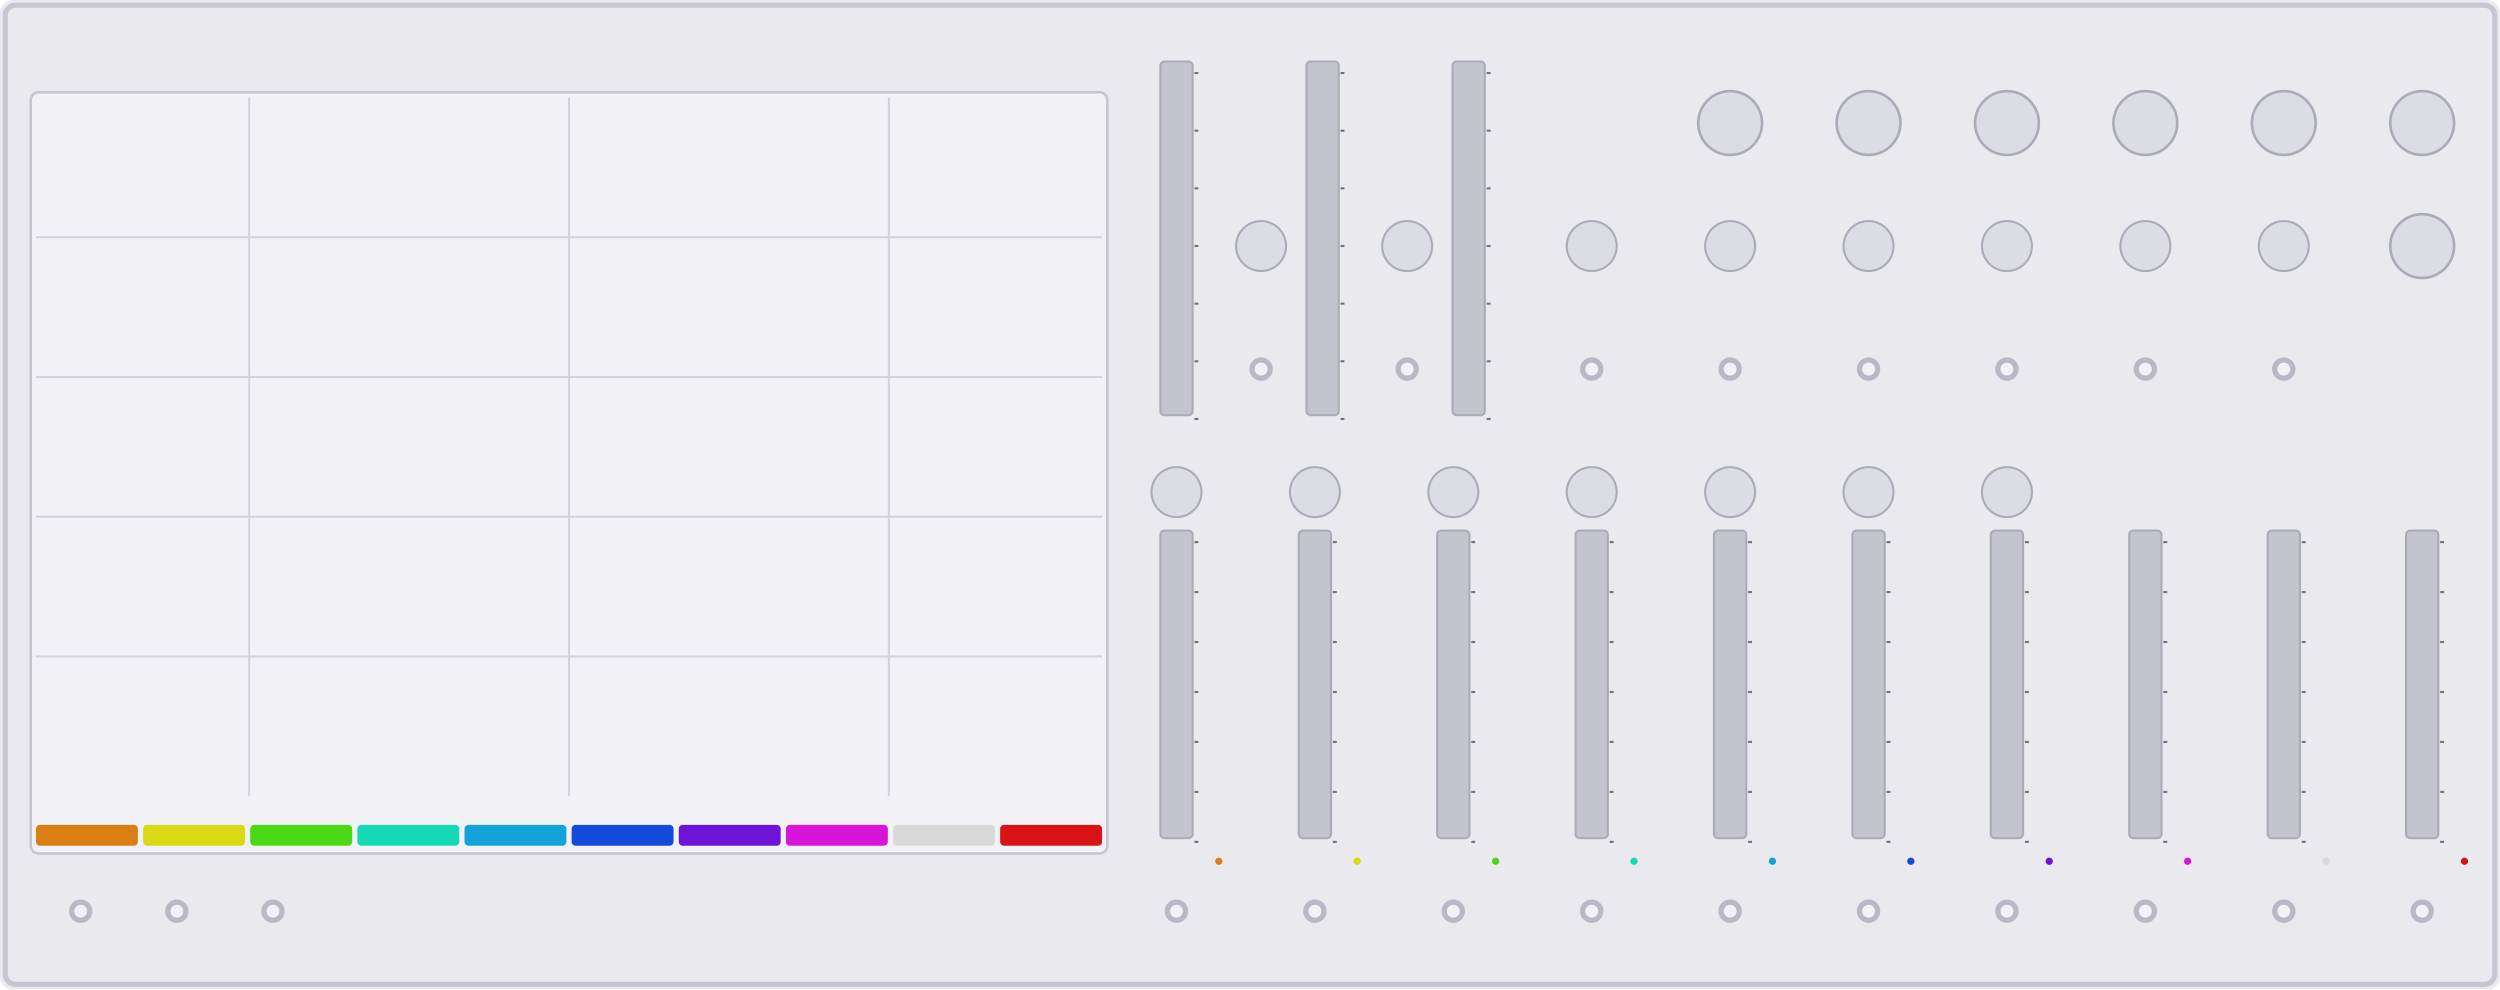
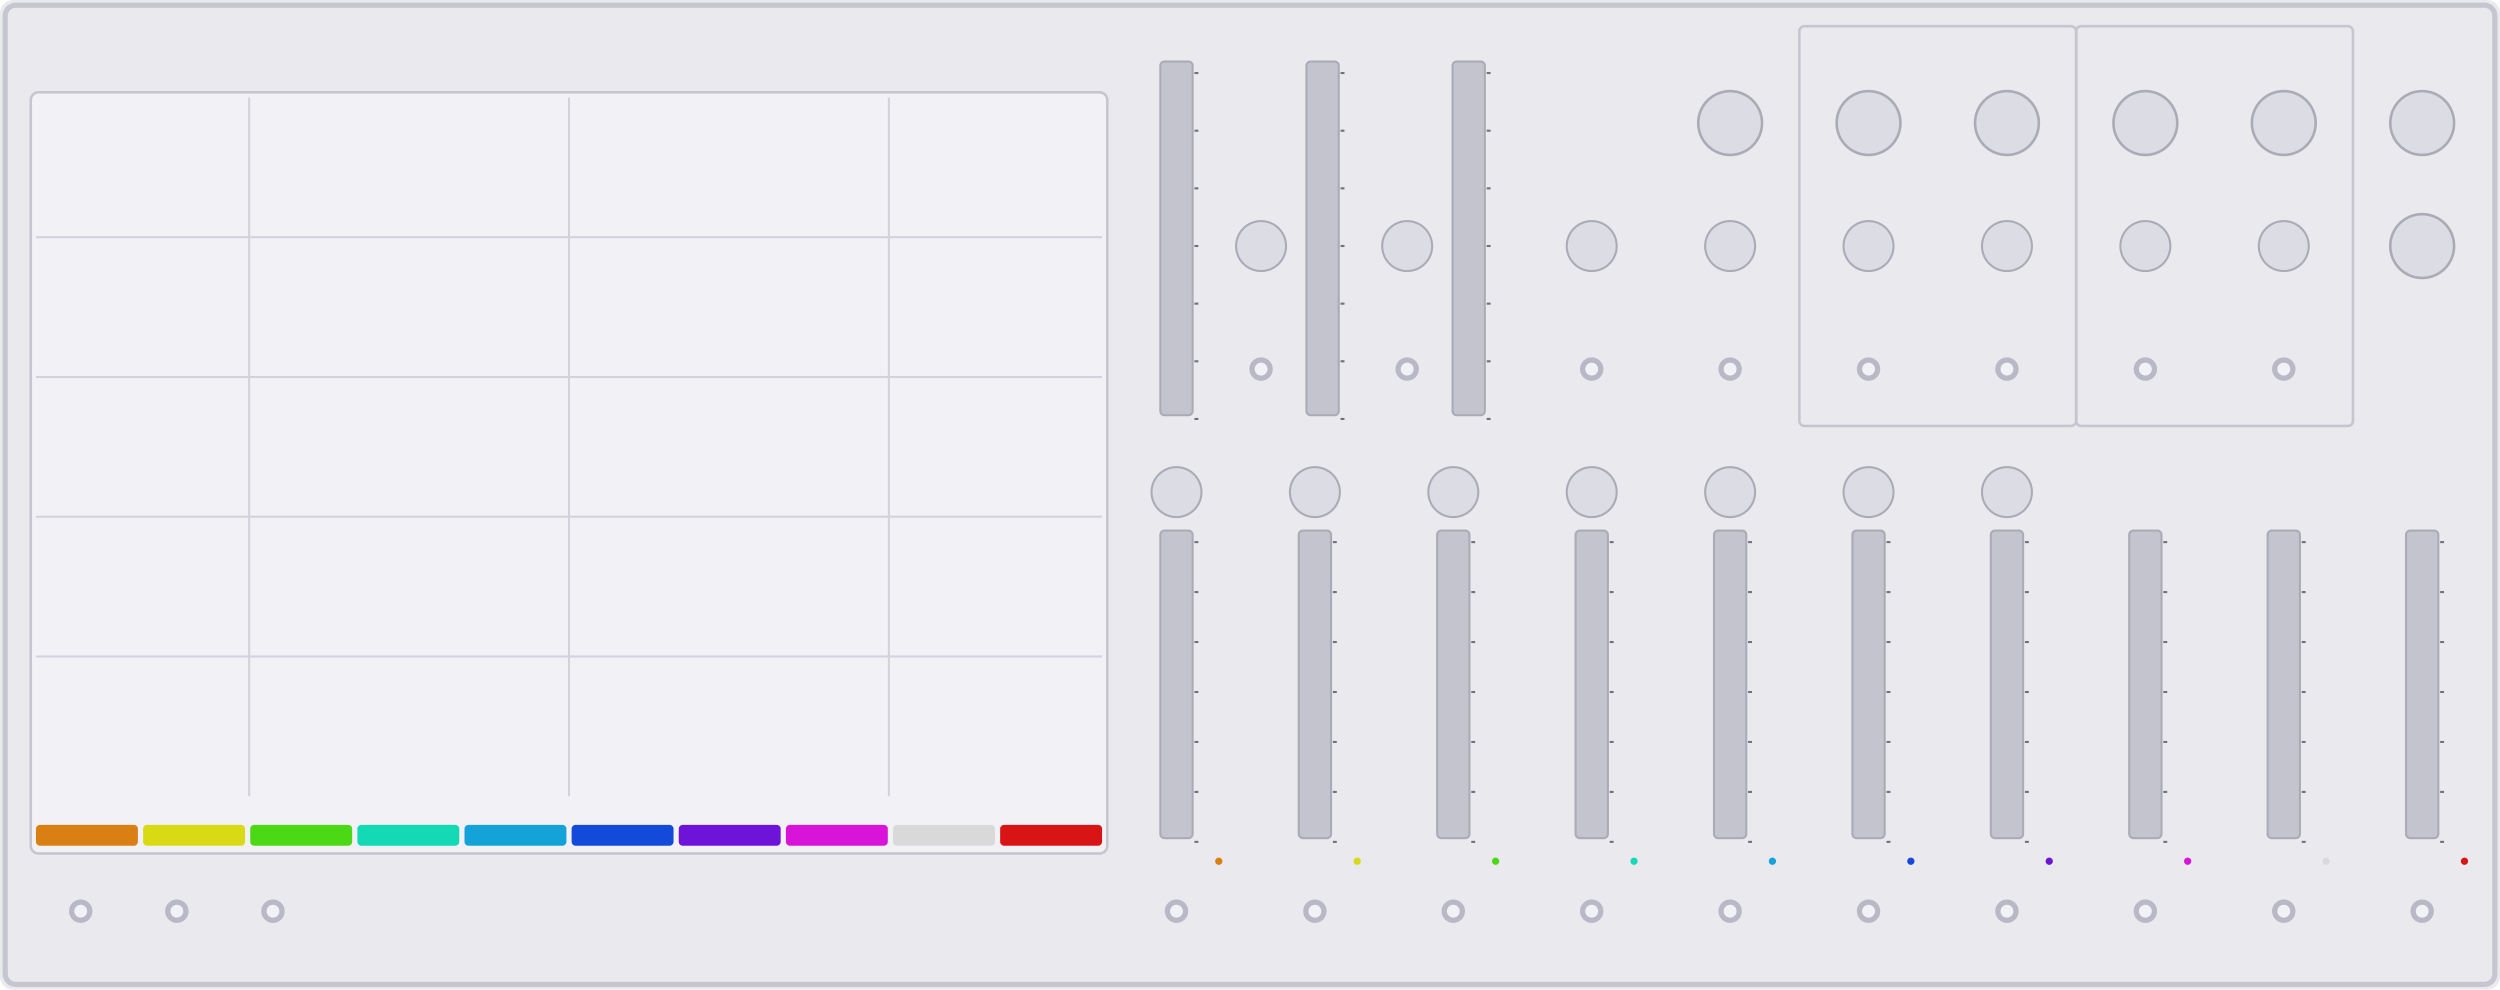
<svg xmlns="http://www.w3.org/2000/svg" width="960" height="380" viewBox="0 0 960 380">
  <rect x="0" y="0" width="960" height="380" rx="5" fill="#e9e9ee" />
  <rect x="2" y="2" width="956" height="376" rx="4" fill="none" stroke="#c6c6d0" stroke-width="2" />
+   <rect x="797.244" y="10.039" width="106.299" height="153.543" rx="2" fill="none" stroke="#c6c6d0" stroke-width="1" />
+   <rect x="690.945" y="10.039" width="106.299" height="153.543" rx="2" fill="none" stroke="#c6c6d0" stroke-width="1" />
  <circle cx="31.004" cy="349.902" r="4.5" fill="#b8b8c6" />
  <circle cx="31.004" cy="349.902" r="2.475" fill="#f2f2f6" />
  <rect x="11.811" y="35.433" width="413.386" height="292.323" rx="3" fill="#f2f2f6" stroke="#c6c6d0" stroke-width="1" />
  <line x1="13.811" y1="91.098" x2="423.197" y2="91.098" stroke="#d2d2dc" stroke-width="0.8" />
  <line x1="13.811" y1="144.762" x2="423.197" y2="144.762" stroke="#d2d2dc" stroke-width="0.8" />
  <line x1="13.811" y1="198.427" x2="423.197" y2="198.427" stroke="#d2d2dc" stroke-width="0.8" />
  <line x1="13.811" y1="252.091" x2="423.197" y2="252.091" stroke="#d2d2dc" stroke-width="0.8" />
  <line x1="95.688" y1="37.433" x2="95.688" y2="305.756" stroke="#d2d2dc" stroke-width="0.8" />
  <line x1="218.504" y1="37.433" x2="218.504" y2="305.756" stroke="#d2d2dc" stroke-width="0.8" />
  <line x1="341.32" y1="37.433" x2="341.32" y2="305.756" stroke="#d2d2dc" stroke-width="0.8" />
  <rect x="13.811" y="316.756" width="39.139" height="8.0" rx="1.5" fill="#d97f14" />
  <rect x="54.95" y="316.756" width="39.139" height="8.0" rx="1.5" fill="#d9d914" />
  <rect x="96.088" y="316.756" width="39.139" height="8.0" rx="1.5" fill="#4ad914" />
  <rect x="137.227" y="316.756" width="39.139" height="8.0" rx="1.5" fill="#14d9b5" />
  <rect x="178.365" y="316.756" width="39.139" height="8.0" rx="1.5" fill="#14a3d9" />
  <rect x="219.504" y="316.756" width="39.139" height="8.0" rx="1.5" fill="#144ad9" />
  <rect x="260.643" y="316.756" width="39.139" height="8.0" rx="1.5" fill="#6e14d9" />
  <rect x="301.781" y="316.756" width="39.139" height="8.0" rx="1.5" fill="#d914d9" />
  <rect x="342.92" y="316.756" width="39.139" height="8.0" rx="1.5" fill="#d9d9d9" />
  <rect x="384.058" y="316.756" width="39.139" height="8.0" rx="1.5" fill="#d91414" />
  <circle cx="664.37" cy="47.244" r="12.254" fill="#dcdce4" stroke="#ababb8" stroke-width="1" />
  <circle cx="664.37" cy="94.488" r="9.596" fill="#dcdce4" stroke="#ababb8" stroke-width="0.8" />
  <circle cx="664.37" cy="141.732" r="4.5" fill="#b8b8c6" />
  <circle cx="664.37" cy="141.732" r="2.475" fill="#f2f2f6" />
+   <circle cx="823.819" cy="47.244" r="12.254" fill="#dcdce4" stroke="#ababb8" stroke-width="1" />
+   <circle cx="823.819" cy="94.488" r="9.596" fill="#dcdce4" stroke="#ababb8" stroke-width="0.8" />
+   <circle cx="823.819" cy="141.732" r="4.5" fill="#b8b8c6" />
+   <circle cx="823.819" cy="141.732" r="2.475" fill="#f2f2f6" />
  <circle cx="717.52" cy="47.244" r="12.254" fill="#dcdce4" stroke="#ababb8" stroke-width="1" />
  <circle cx="717.52" cy="94.488" r="9.596" fill="#dcdce4" stroke="#ababb8" stroke-width="0.8" />
  <circle cx="717.52" cy="141.732" r="4.5" fill="#b8b8c6" />
  <circle cx="717.52" cy="141.732" r="2.475" fill="#f2f2f6" />
  <circle cx="770.669" cy="47.244" r="12.254" fill="#dcdce4" stroke="#ababb8" stroke-width="1" />
  <circle cx="770.669" cy="94.488" r="9.596" fill="#dcdce4" stroke="#ababb8" stroke-width="0.8" />
  <circle cx="770.669" cy="141.732" r="4.5" fill="#b8b8c6" />
  <circle cx="770.669" cy="141.732" r="2.475" fill="#f2f2f6" />
-   <circle cx="823.819" cy="47.244" r="12.254" fill="#dcdce4" stroke="#ababb8" stroke-width="1" />
-   <circle cx="823.819" cy="94.488" r="9.596" fill="#dcdce4" stroke="#ababb8" stroke-width="0.8" />
-   <circle cx="823.819" cy="141.732" r="4.5" fill="#b8b8c6" />
-   <circle cx="823.819" cy="141.732" r="2.475" fill="#f2f2f6" />
  <circle cx="876.969" cy="47.244" r="12.254" fill="#dcdce4" stroke="#ababb8" stroke-width="1" />
  <circle cx="876.969" cy="94.488" r="9.596" fill="#dcdce4" stroke="#ababb8" stroke-width="0.8" />
  <circle cx="876.969" cy="141.732" r="4.5" fill="#b8b8c6" />
  <circle cx="876.969" cy="141.732" r="2.475" fill="#f2f2f6" />
  <circle cx="930.118" cy="47.244" r="12.254" fill="#dcdce4" stroke="#ababb8" stroke-width="1" />
  <circle cx="930.118" cy="94.488" r="12.254" fill="#dcdce4" stroke="#ababb8" stroke-width="1" />
  <rect x="445.571" y="23.622" width="12.402" height="135.827" rx="1.6" fill="#c4c4ce" stroke="#ababb8" stroke-width="0.8" />
  <line x1="458.672" y1="28.051" x2="460.172" y2="28.051" stroke="#70707e" stroke-width="0.8" />
  <line x1="458.672" y1="50.189" x2="460.172" y2="50.189" stroke="#70707e" stroke-width="0.8" />
  <line x1="458.672" y1="72.327" x2="460.172" y2="72.327" stroke="#70707e" stroke-width="0.8" />
  <line x1="458.672" y1="94.465" x2="460.172" y2="94.465" stroke="#70707e" stroke-width="0.8" />
  <line x1="458.672" y1="116.602" x2="460.172" y2="116.602" stroke="#70707e" stroke-width="0.8" />
  <line x1="458.672" y1="138.74" x2="460.172" y2="138.74" stroke="#70707e" stroke-width="0.8" />
  <line x1="458.672" y1="160.878" x2="460.172" y2="160.878" stroke="#70707e" stroke-width="0.8" />
  <circle cx="484.252" cy="94.488" r="9.596" fill="#dcdce4" stroke="#ababb8" stroke-width="0.8" />
  <circle cx="484.252" cy="141.732" r="4.5" fill="#b8b8c6" />
  <circle cx="484.252" cy="141.732" r="2.475" fill="#f2f2f6" />
  <rect x="501.673" y="23.622" width="12.402" height="135.827" rx="1.6" fill="#c4c4ce" stroke="#ababb8" stroke-width="0.8" />
  <line x1="514.775" y1="28.051" x2="516.275" y2="28.051" stroke="#70707e" stroke-width="0.8" />
  <line x1="514.775" y1="50.189" x2="516.275" y2="50.189" stroke="#70707e" stroke-width="0.8" />
  <line x1="514.775" y1="72.327" x2="516.275" y2="72.327" stroke="#70707e" stroke-width="0.8" />
  <line x1="514.775" y1="94.465" x2="516.275" y2="94.465" stroke="#70707e" stroke-width="0.8" />
  <line x1="514.775" y1="116.602" x2="516.275" y2="116.602" stroke="#70707e" stroke-width="0.8" />
  <line x1="514.775" y1="138.74" x2="516.275" y2="138.74" stroke="#70707e" stroke-width="0.8" />
  <line x1="514.775" y1="160.878" x2="516.275" y2="160.878" stroke="#70707e" stroke-width="0.8" />
  <circle cx="540.354" cy="94.488" r="9.596" fill="#dcdce4" stroke="#ababb8" stroke-width="0.8" />
  <circle cx="540.354" cy="141.732" r="4.5" fill="#b8b8c6" />
  <circle cx="540.354" cy="141.732" r="2.475" fill="#f2f2f6" />
  <rect x="557.776" y="23.622" width="12.402" height="135.827" rx="1.6" fill="#c4c4ce" stroke="#ababb8" stroke-width="0.8" />
  <line x1="570.877" y1="28.051" x2="572.377" y2="28.051" stroke="#70707e" stroke-width="0.8" />
  <line x1="570.877" y1="50.189" x2="572.377" y2="50.189" stroke="#70707e" stroke-width="0.8" />
  <line x1="570.877" y1="72.327" x2="572.377" y2="72.327" stroke="#70707e" stroke-width="0.8" />
  <line x1="570.877" y1="94.465" x2="572.377" y2="94.465" stroke="#70707e" stroke-width="0.8" />
  <line x1="570.877" y1="116.602" x2="572.377" y2="116.602" stroke="#70707e" stroke-width="0.8" />
  <line x1="570.877" y1="138.74" x2="572.377" y2="138.74" stroke="#70707e" stroke-width="0.8" />
  <line x1="570.877" y1="160.878" x2="572.377" y2="160.878" stroke="#70707e" stroke-width="0.8" />
  <circle cx="611.22" cy="94.488" r="9.596" fill="#dcdce4" stroke="#ababb8" stroke-width="0.8" />
  <circle cx="611.22" cy="141.732" r="4.5" fill="#b8b8c6" />
  <circle cx="611.22" cy="141.732" r="2.475" fill="#f2f2f6" />
  <circle cx="67.913" cy="349.902" r="4.5" fill="#b8b8c6" />
  <circle cx="67.913" cy="349.902" r="2.475" fill="#f2f2f6" />
  <circle cx="104.823" cy="349.902" r="4.5" fill="#b8b8c6" />
  <circle cx="104.823" cy="349.902" r="2.475" fill="#f2f2f6" />
  <circle cx="451.772" cy="188.976" r="9.596" fill="#dcdce4" stroke="#ababb8" stroke-width="0.8" />
  <rect x="445.571" y="203.74" width="12.402" height="118.11" rx="1.6" fill="#c4c4ce" stroke="#ababb8" stroke-width="0.8" />
  <line x1="458.672" y1="208.169" x2="460.172" y2="208.169" stroke="#70707e" stroke-width="0.8" />
  <line x1="458.672" y1="227.354" x2="460.172" y2="227.354" stroke="#70707e" stroke-width="0.8" />
  <line x1="458.672" y1="246.539" x2="460.172" y2="246.539" stroke="#70707e" stroke-width="0.8" />
  <line x1="458.672" y1="265.724" x2="460.172" y2="265.724" stroke="#70707e" stroke-width="0.8" />
  <line x1="458.672" y1="284.909" x2="460.172" y2="284.909" stroke="#70707e" stroke-width="0.8" />
  <line x1="458.672" y1="304.094" x2="460.172" y2="304.094" stroke="#70707e" stroke-width="0.8" />
  <line x1="458.672" y1="323.28" x2="460.172" y2="323.28" stroke="#70707e" stroke-width="0.8" />
  <circle cx="468.012" cy="330.709" r="1.4" fill="#d97f14" />
  <circle cx="451.772" cy="349.902" r="4.5" fill="#b8b8c6" />
  <circle cx="451.772" cy="349.902" r="2.475" fill="#f2f2f6" />
  <circle cx="504.921" cy="188.976" r="9.596" fill="#dcdce4" stroke="#ababb8" stroke-width="0.8" />
  <rect x="498.72" y="203.74" width="12.402" height="118.11" rx="1.6" fill="#c4c4ce" stroke="#ababb8" stroke-width="0.8" />
  <line x1="511.822" y1="208.169" x2="513.322" y2="208.169" stroke="#70707e" stroke-width="0.8" />
  <line x1="511.822" y1="227.354" x2="513.322" y2="227.354" stroke="#70707e" stroke-width="0.8" />
  <line x1="511.822" y1="246.539" x2="513.322" y2="246.539" stroke="#70707e" stroke-width="0.8" />
  <line x1="511.822" y1="265.724" x2="513.322" y2="265.724" stroke="#70707e" stroke-width="0.8" />
  <line x1="511.822" y1="284.909" x2="513.322" y2="284.909" stroke="#70707e" stroke-width="0.8" />
  <line x1="511.822" y1="304.094" x2="513.322" y2="304.094" stroke="#70707e" stroke-width="0.8" />
  <line x1="511.822" y1="323.28" x2="513.322" y2="323.28" stroke="#70707e" stroke-width="0.8" />
  <circle cx="521.161" cy="330.709" r="1.4" fill="#d9d914" />
  <circle cx="504.921" cy="349.902" r="4.5" fill="#b8b8c6" />
  <circle cx="504.921" cy="349.902" r="2.475" fill="#f2f2f6" />
  <circle cx="558.071" cy="188.976" r="9.596" fill="#dcdce4" stroke="#ababb8" stroke-width="0.8" />
  <rect x="551.87" y="203.74" width="12.402" height="118.11" rx="1.6" fill="#c4c4ce" stroke="#ababb8" stroke-width="0.8" />
  <line x1="564.972" y1="208.169" x2="566.472" y2="208.169" stroke="#70707e" stroke-width="0.8" />
  <line x1="564.972" y1="227.354" x2="566.472" y2="227.354" stroke="#70707e" stroke-width="0.8" />
  <line x1="564.972" y1="246.539" x2="566.472" y2="246.539" stroke="#70707e" stroke-width="0.8" />
  <line x1="564.972" y1="265.724" x2="566.472" y2="265.724" stroke="#70707e" stroke-width="0.8" />
  <line x1="564.972" y1="284.909" x2="566.472" y2="284.909" stroke="#70707e" stroke-width="0.8" />
  <line x1="564.972" y1="304.094" x2="566.472" y2="304.094" stroke="#70707e" stroke-width="0.8" />
  <line x1="564.972" y1="323.28" x2="566.472" y2="323.28" stroke="#70707e" stroke-width="0.8" />
  <circle cx="574.311" cy="330.709" r="1.4" fill="#4ad914" />
  <circle cx="558.071" cy="349.902" r="4.5" fill="#b8b8c6" />
  <circle cx="558.071" cy="349.902" r="2.475" fill="#f2f2f6" />
  <circle cx="611.22" cy="188.976" r="9.596" fill="#dcdce4" stroke="#ababb8" stroke-width="0.8" />
  <rect x="605.02" y="203.74" width="12.402" height="118.11" rx="1.6" fill="#c4c4ce" stroke="#ababb8" stroke-width="0.8" />
  <line x1="618.121" y1="208.169" x2="619.621" y2="208.169" stroke="#70707e" stroke-width="0.8" />
  <line x1="618.121" y1="227.354" x2="619.621" y2="227.354" stroke="#70707e" stroke-width="0.8" />
  <line x1="618.121" y1="246.539" x2="619.621" y2="246.539" stroke="#70707e" stroke-width="0.8" />
  <line x1="618.121" y1="265.724" x2="619.621" y2="265.724" stroke="#70707e" stroke-width="0.8" />
  <line x1="618.121" y1="284.909" x2="619.621" y2="284.909" stroke="#70707e" stroke-width="0.8" />
  <line x1="618.121" y1="304.094" x2="619.621" y2="304.094" stroke="#70707e" stroke-width="0.8" />
  <line x1="618.121" y1="323.28" x2="619.621" y2="323.28" stroke="#70707e" stroke-width="0.8" />
  <circle cx="627.461" cy="330.709" r="1.4" fill="#14d9b5" />
  <circle cx="611.22" cy="349.902" r="4.5" fill="#b8b8c6" />
  <circle cx="611.22" cy="349.902" r="2.475" fill="#f2f2f6" />
  <circle cx="664.37" cy="188.976" r="9.596" fill="#dcdce4" stroke="#ababb8" stroke-width="0.8" />
  <rect x="658.169" y="203.74" width="12.402" height="118.11" rx="1.6" fill="#c4c4ce" stroke="#ababb8" stroke-width="0.8" />
  <line x1="671.271" y1="208.169" x2="672.771" y2="208.169" stroke="#70707e" stroke-width="0.8" />
  <line x1="671.271" y1="227.354" x2="672.771" y2="227.354" stroke="#70707e" stroke-width="0.8" />
  <line x1="671.271" y1="246.539" x2="672.771" y2="246.539" stroke="#70707e" stroke-width="0.8" />
  <line x1="671.271" y1="265.724" x2="672.771" y2="265.724" stroke="#70707e" stroke-width="0.8" />
  <line x1="671.271" y1="284.909" x2="672.771" y2="284.909" stroke="#70707e" stroke-width="0.8" />
  <line x1="671.271" y1="304.094" x2="672.771" y2="304.094" stroke="#70707e" stroke-width="0.8" />
  <line x1="671.271" y1="323.28" x2="672.771" y2="323.28" stroke="#70707e" stroke-width="0.8" />
  <circle cx="680.61" cy="330.709" r="1.4" fill="#14a3d9" />
  <circle cx="664.37" cy="349.902" r="4.5" fill="#b8b8c6" />
  <circle cx="664.37" cy="349.902" r="2.475" fill="#f2f2f6" />
  <circle cx="717.52" cy="188.976" r="9.596" fill="#dcdce4" stroke="#ababb8" stroke-width="0.8" />
  <rect x="711.319" y="203.74" width="12.402" height="118.11" rx="1.6" fill="#c4c4ce" stroke="#ababb8" stroke-width="0.8" />
  <line x1="724.42" y1="208.169" x2="725.92" y2="208.169" stroke="#70707e" stroke-width="0.8" />
  <line x1="724.42" y1="227.354" x2="725.92" y2="227.354" stroke="#70707e" stroke-width="0.8" />
  <line x1="724.42" y1="246.539" x2="725.92" y2="246.539" stroke="#70707e" stroke-width="0.8" />
  <line x1="724.42" y1="265.724" x2="725.92" y2="265.724" stroke="#70707e" stroke-width="0.8" />
  <line x1="724.42" y1="284.909" x2="725.92" y2="284.909" stroke="#70707e" stroke-width="0.8" />
  <line x1="724.42" y1="304.094" x2="725.92" y2="304.094" stroke="#70707e" stroke-width="0.8" />
  <line x1="724.42" y1="323.28" x2="725.92" y2="323.28" stroke="#70707e" stroke-width="0.8" />
  <circle cx="733.76" cy="330.709" r="1.4" fill="#144ad9" />
  <circle cx="717.52" cy="349.902" r="4.5" fill="#b8b8c6" />
  <circle cx="717.52" cy="349.902" r="2.475" fill="#f2f2f6" />
  <circle cx="770.669" cy="188.976" r="9.596" fill="#dcdce4" stroke="#ababb8" stroke-width="0.8" />
  <rect x="764.469" y="203.74" width="12.402" height="118.11" rx="1.6" fill="#c4c4ce" stroke="#ababb8" stroke-width="0.8" />
  <line x1="777.57" y1="208.169" x2="779.07" y2="208.169" stroke="#70707e" stroke-width="0.8" />
  <line x1="777.57" y1="227.354" x2="779.07" y2="227.354" stroke="#70707e" stroke-width="0.8" />
  <line x1="777.57" y1="246.539" x2="779.07" y2="246.539" stroke="#70707e" stroke-width="0.8" />
  <line x1="777.57" y1="265.724" x2="779.07" y2="265.724" stroke="#70707e" stroke-width="0.8" />
  <line x1="777.57" y1="284.909" x2="779.07" y2="284.909" stroke="#70707e" stroke-width="0.8" />
  <line x1="777.57" y1="304.094" x2="779.07" y2="304.094" stroke="#70707e" stroke-width="0.8" />
  <line x1="777.57" y1="323.28" x2="779.07" y2="323.28" stroke="#70707e" stroke-width="0.8" />
  <circle cx="786.909" cy="330.709" r="1.4" fill="#6e14d9" />
  <circle cx="770.669" cy="349.902" r="4.5" fill="#b8b8c6" />
  <circle cx="770.669" cy="349.902" r="2.475" fill="#f2f2f6" />
  <rect x="817.618" y="203.74" width="12.402" height="118.11" rx="1.6" fill="#c4c4ce" stroke="#ababb8" stroke-width="0.8" />
  <line x1="830.72" y1="208.169" x2="832.22" y2="208.169" stroke="#70707e" stroke-width="0.8" />
  <line x1="830.72" y1="227.354" x2="832.22" y2="227.354" stroke="#70707e" stroke-width="0.8" />
  <line x1="830.72" y1="246.539" x2="832.22" y2="246.539" stroke="#70707e" stroke-width="0.8" />
  <line x1="830.72" y1="265.724" x2="832.22" y2="265.724" stroke="#70707e" stroke-width="0.8" />
  <line x1="830.72" y1="284.909" x2="832.22" y2="284.909" stroke="#70707e" stroke-width="0.8" />
  <line x1="830.72" y1="304.094" x2="832.22" y2="304.094" stroke="#70707e" stroke-width="0.8" />
  <line x1="830.72" y1="323.28" x2="832.22" y2="323.28" stroke="#70707e" stroke-width="0.8" />
  <circle cx="840.059" cy="330.709" r="1.4" fill="#d914d9" />
  <circle cx="823.819" cy="349.902" r="4.5" fill="#b8b8c6" />
  <circle cx="823.819" cy="349.902" r="2.475" fill="#f2f2f6" />
  <rect x="870.768" y="203.74" width="12.402" height="118.11" rx="1.6" fill="#c4c4ce" stroke="#ababb8" stroke-width="0.8" />
  <line x1="883.869" y1="208.169" x2="885.369" y2="208.169" stroke="#70707e" stroke-width="0.8" />
  <line x1="883.869" y1="227.354" x2="885.369" y2="227.354" stroke="#70707e" stroke-width="0.8" />
  <line x1="883.869" y1="246.539" x2="885.369" y2="246.539" stroke="#70707e" stroke-width="0.8" />
  <line x1="883.869" y1="265.724" x2="885.369" y2="265.724" stroke="#70707e" stroke-width="0.8" />
  <line x1="883.869" y1="284.909" x2="885.369" y2="284.909" stroke="#70707e" stroke-width="0.8" />
  <line x1="883.869" y1="304.094" x2="885.369" y2="304.094" stroke="#70707e" stroke-width="0.8" />
  <line x1="883.869" y1="323.28" x2="885.369" y2="323.28" stroke="#70707e" stroke-width="0.8" />
  <circle cx="893.209" cy="330.709" r="1.4" fill="#d9d9d9" />
  <circle cx="876.969" cy="349.902" r="4.5" fill="#b8b8c6" />
  <circle cx="876.969" cy="349.902" r="2.475" fill="#f2f2f6" />
  <rect x="923.917" y="203.74" width="12.402" height="118.11" rx="1.6" fill="#c4c4ce" stroke="#ababb8" stroke-width="0.8" />
  <line x1="937.019" y1="208.169" x2="938.519" y2="208.169" stroke="#70707e" stroke-width="0.8" />
  <line x1="937.019" y1="227.354" x2="938.519" y2="227.354" stroke="#70707e" stroke-width="0.8" />
  <line x1="937.019" y1="246.539" x2="938.519" y2="246.539" stroke="#70707e" stroke-width="0.8" />
  <line x1="937.019" y1="265.724" x2="938.519" y2="265.724" stroke="#70707e" stroke-width="0.8" />
  <line x1="937.019" y1="284.909" x2="938.519" y2="284.909" stroke="#70707e" stroke-width="0.8" />
  <line x1="937.019" y1="304.094" x2="938.519" y2="304.094" stroke="#70707e" stroke-width="0.8" />
  <line x1="937.019" y1="323.28" x2="938.519" y2="323.28" stroke="#70707e" stroke-width="0.8" />
  <circle cx="946.358" cy="330.709" r="1.4" fill="#d91414" />
  <circle cx="930.118" cy="349.902" r="4.5" fill="#b8b8c6" />
  <circle cx="930.118" cy="349.902" r="2.475" fill="#f2f2f6" />
</svg>
